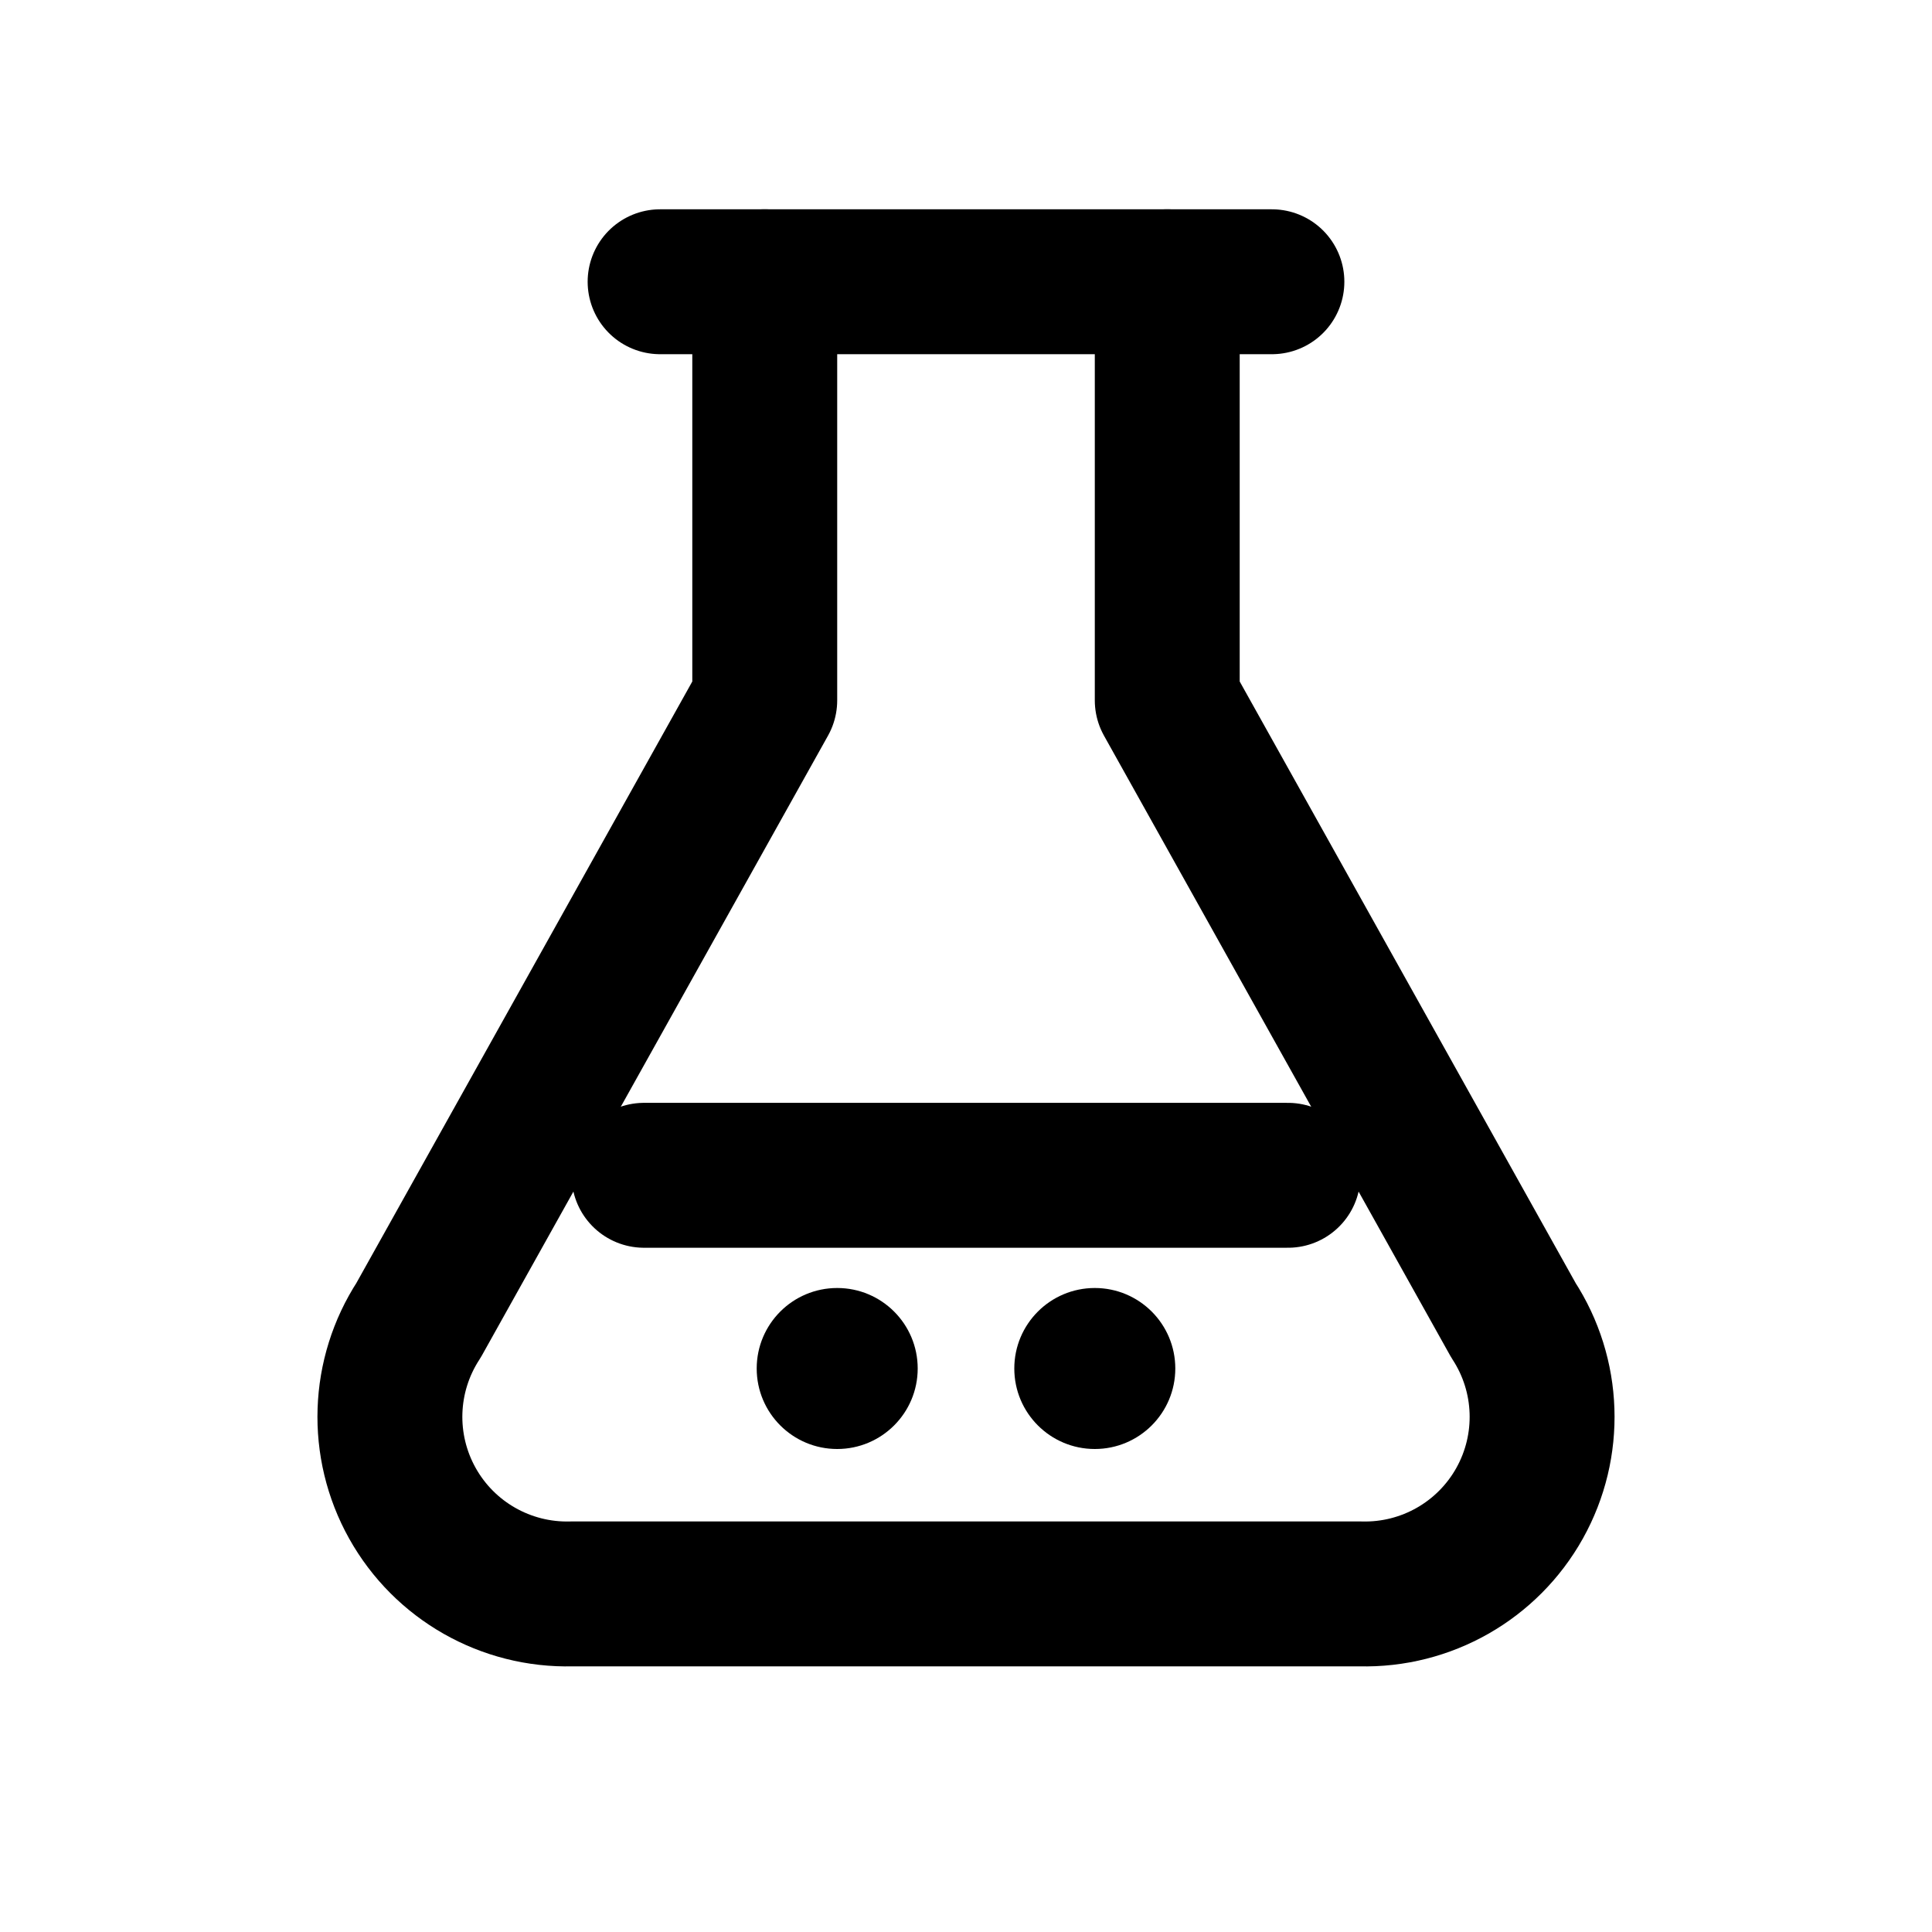
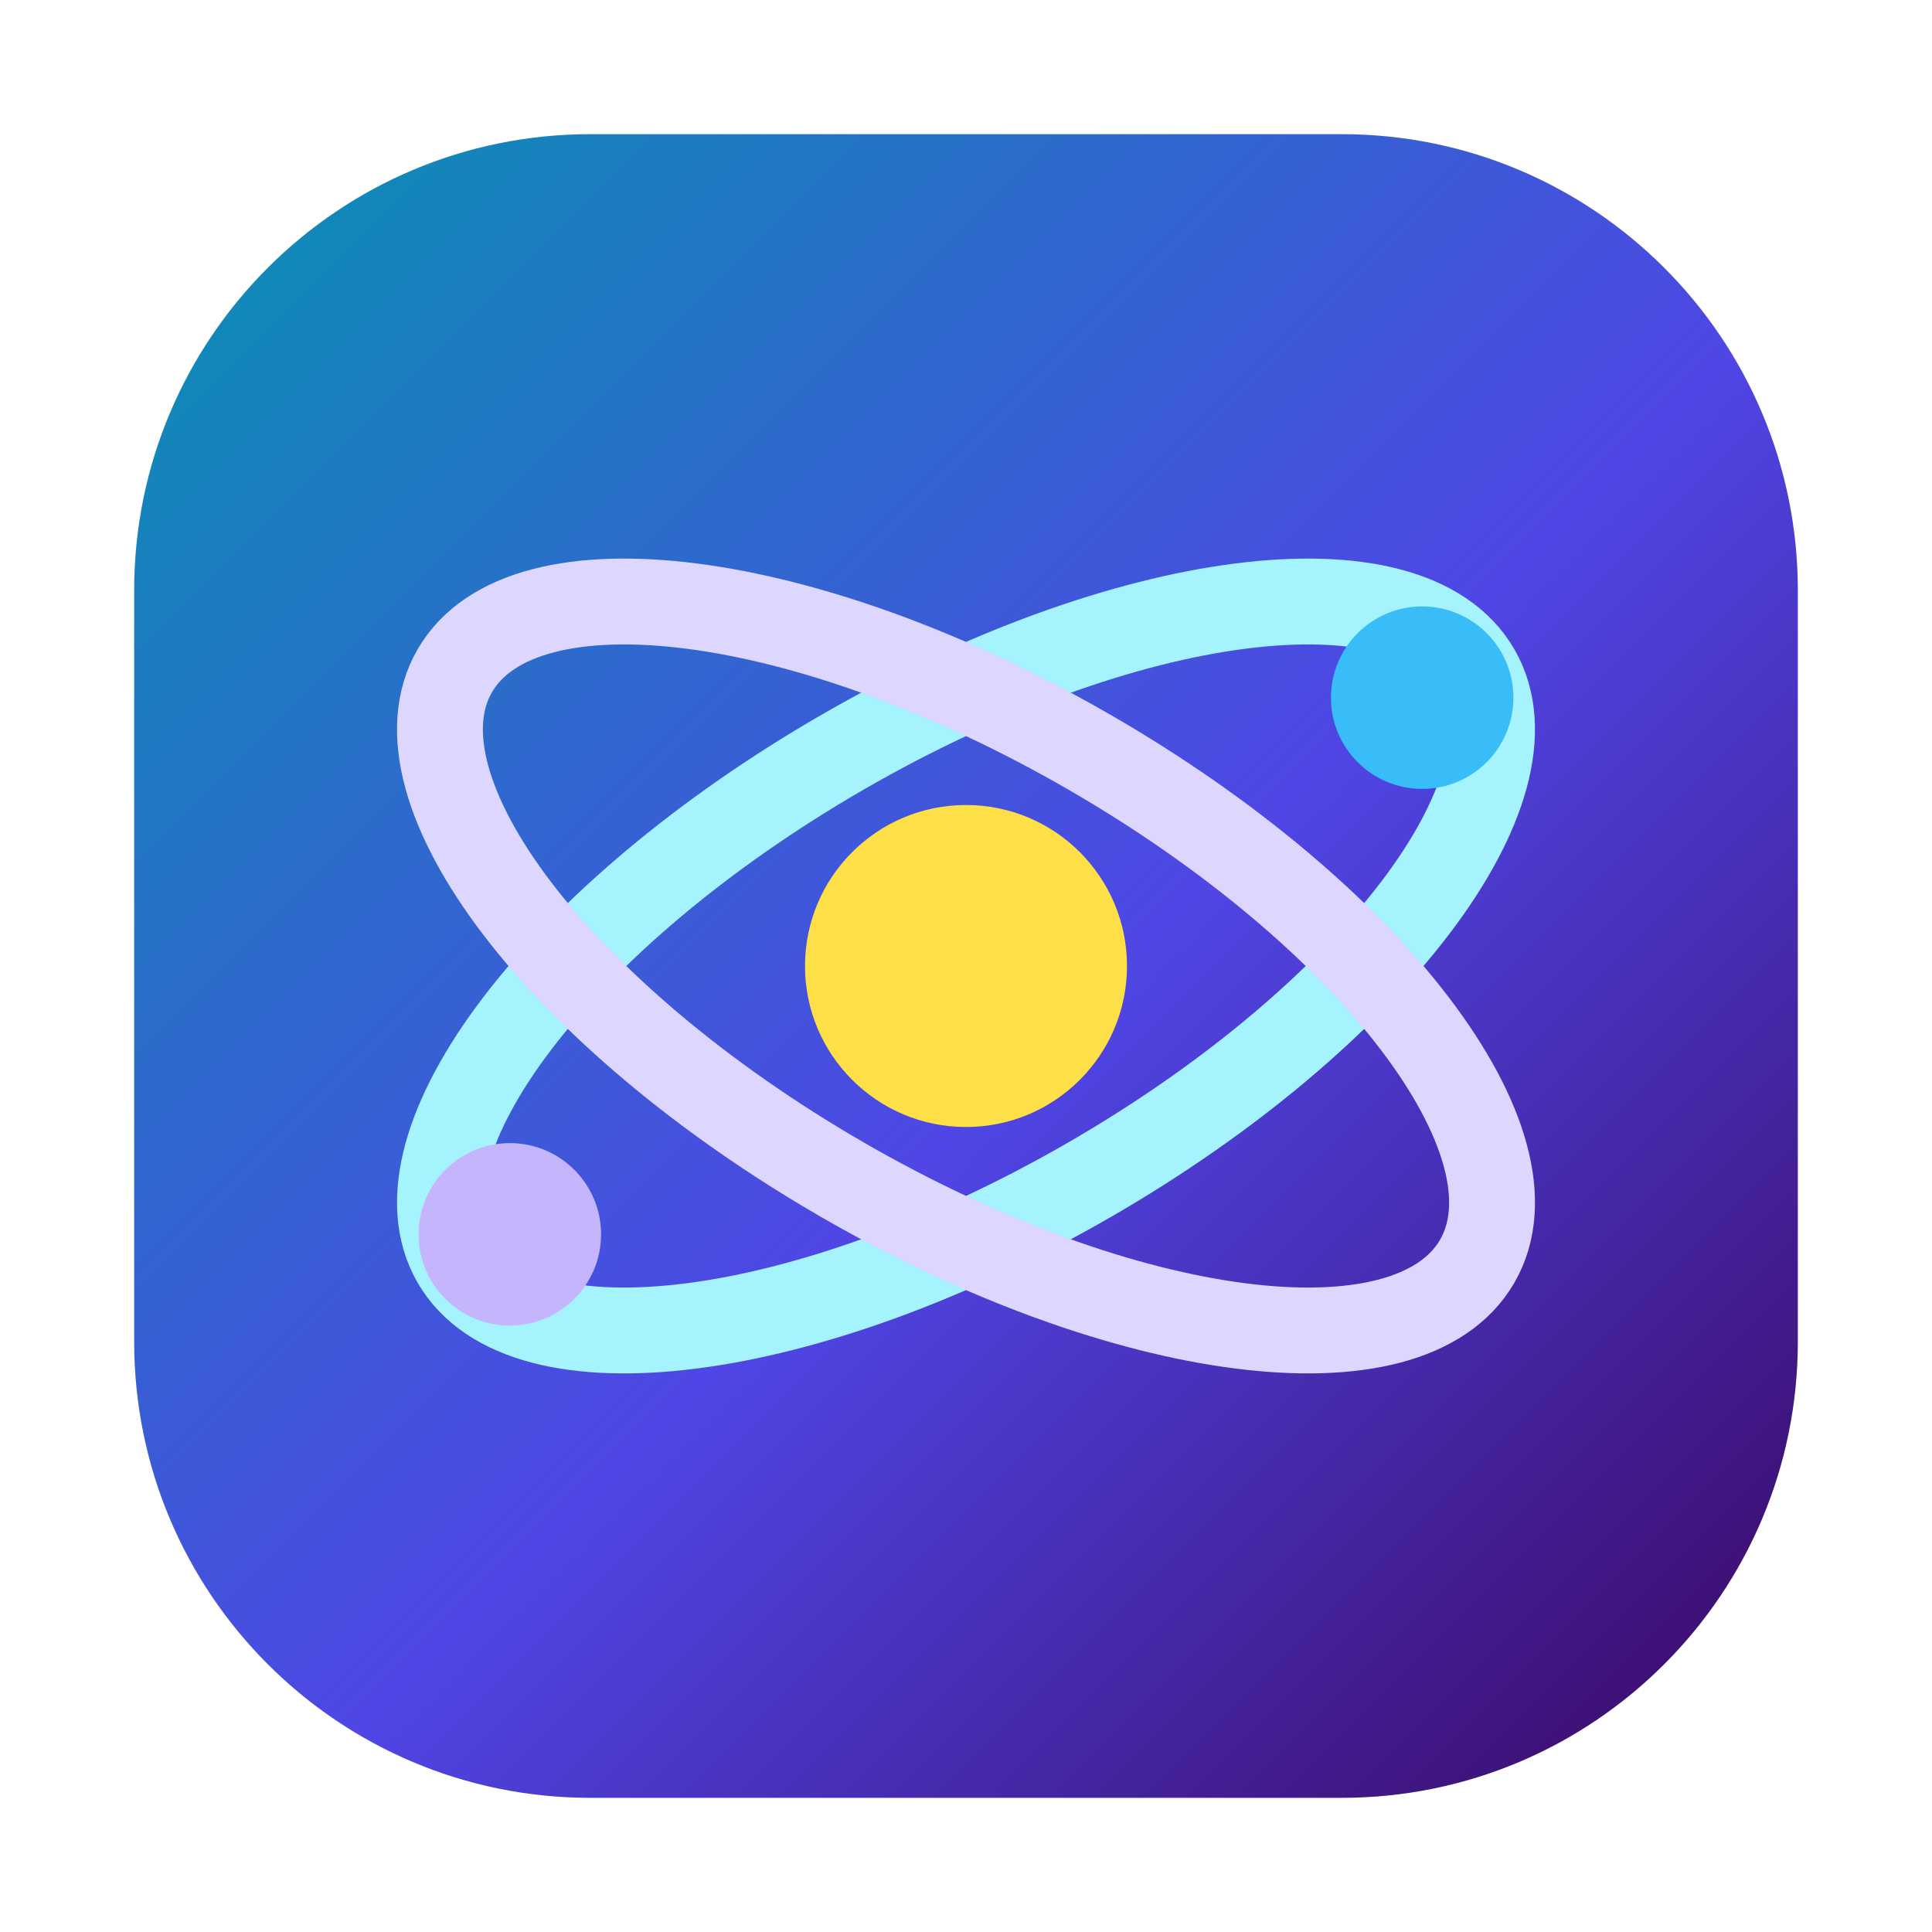
- <svg xmlns="http://www.w3.org/2000/svg" viewBox="0 0 24 24" fill="none">
-   <path d="M9.5 3.5v5.2L5.2 16.4A2.2 2.2 0 0 0 7.1 19.8h9.8a2.2 2.2 0 0 0 1.9-3.4L14.5 8.7V3.5" stroke="currentColor" stroke-width="1.8" stroke-linecap="round" stroke-linejoin="round" />
-   <path d="M8.2 3.5h7.6" stroke="currentColor" stroke-width="1.8" stroke-linecap="round" />
-   <path d="M8 14.6h8" stroke="currentColor" stroke-width="1.8" stroke-linecap="round" />
-   <circle cx="10.4" cy="17" r="1" fill="currentColor" />
-   <circle cx="13.6" cy="17" r="1" fill="currentColor" />
+ <svg xmlns="http://www.w3.org/2000/svg" width="36" height="36" viewBox="0 0 36 36" fill="none">
+   <rect x="2.5" y="2.5" width="31" height="31" rx="8.5" fill="url(#sci_bg)" />
+   <ellipse cx="18" cy="18" rx="11" ry="4.6" transform="rotate(-30 18 18)" stroke="#A5F3FC" stroke-width="1.6" />
+   <ellipse cx="18" cy="18" rx="11" ry="4.6" transform="rotate(30 18 18)" stroke="#DDD6FE" stroke-width="1.6" />
+   <circle cx="18" cy="18" r="3" fill="#FDE047" />
+   <circle cx="26.5" cy="13" r="1.7" fill="#38BDF8" />
+   <circle cx="9.5" cy="23" r="1.7" fill="#C4B5FD" />
+   <defs>
+     <linearGradient id="sci_bg" x1="3" y1="3" x2="33" y2="33" gradientUnits="userSpaceOnUse">
+       <stop stop-color="#0891B2" />
+       <stop offset="0.55" stop-color="#4F46E5" />
+       <stop offset="1" stop-color="#3B0764" />
+     </linearGradient>
+   </defs>
</svg>
